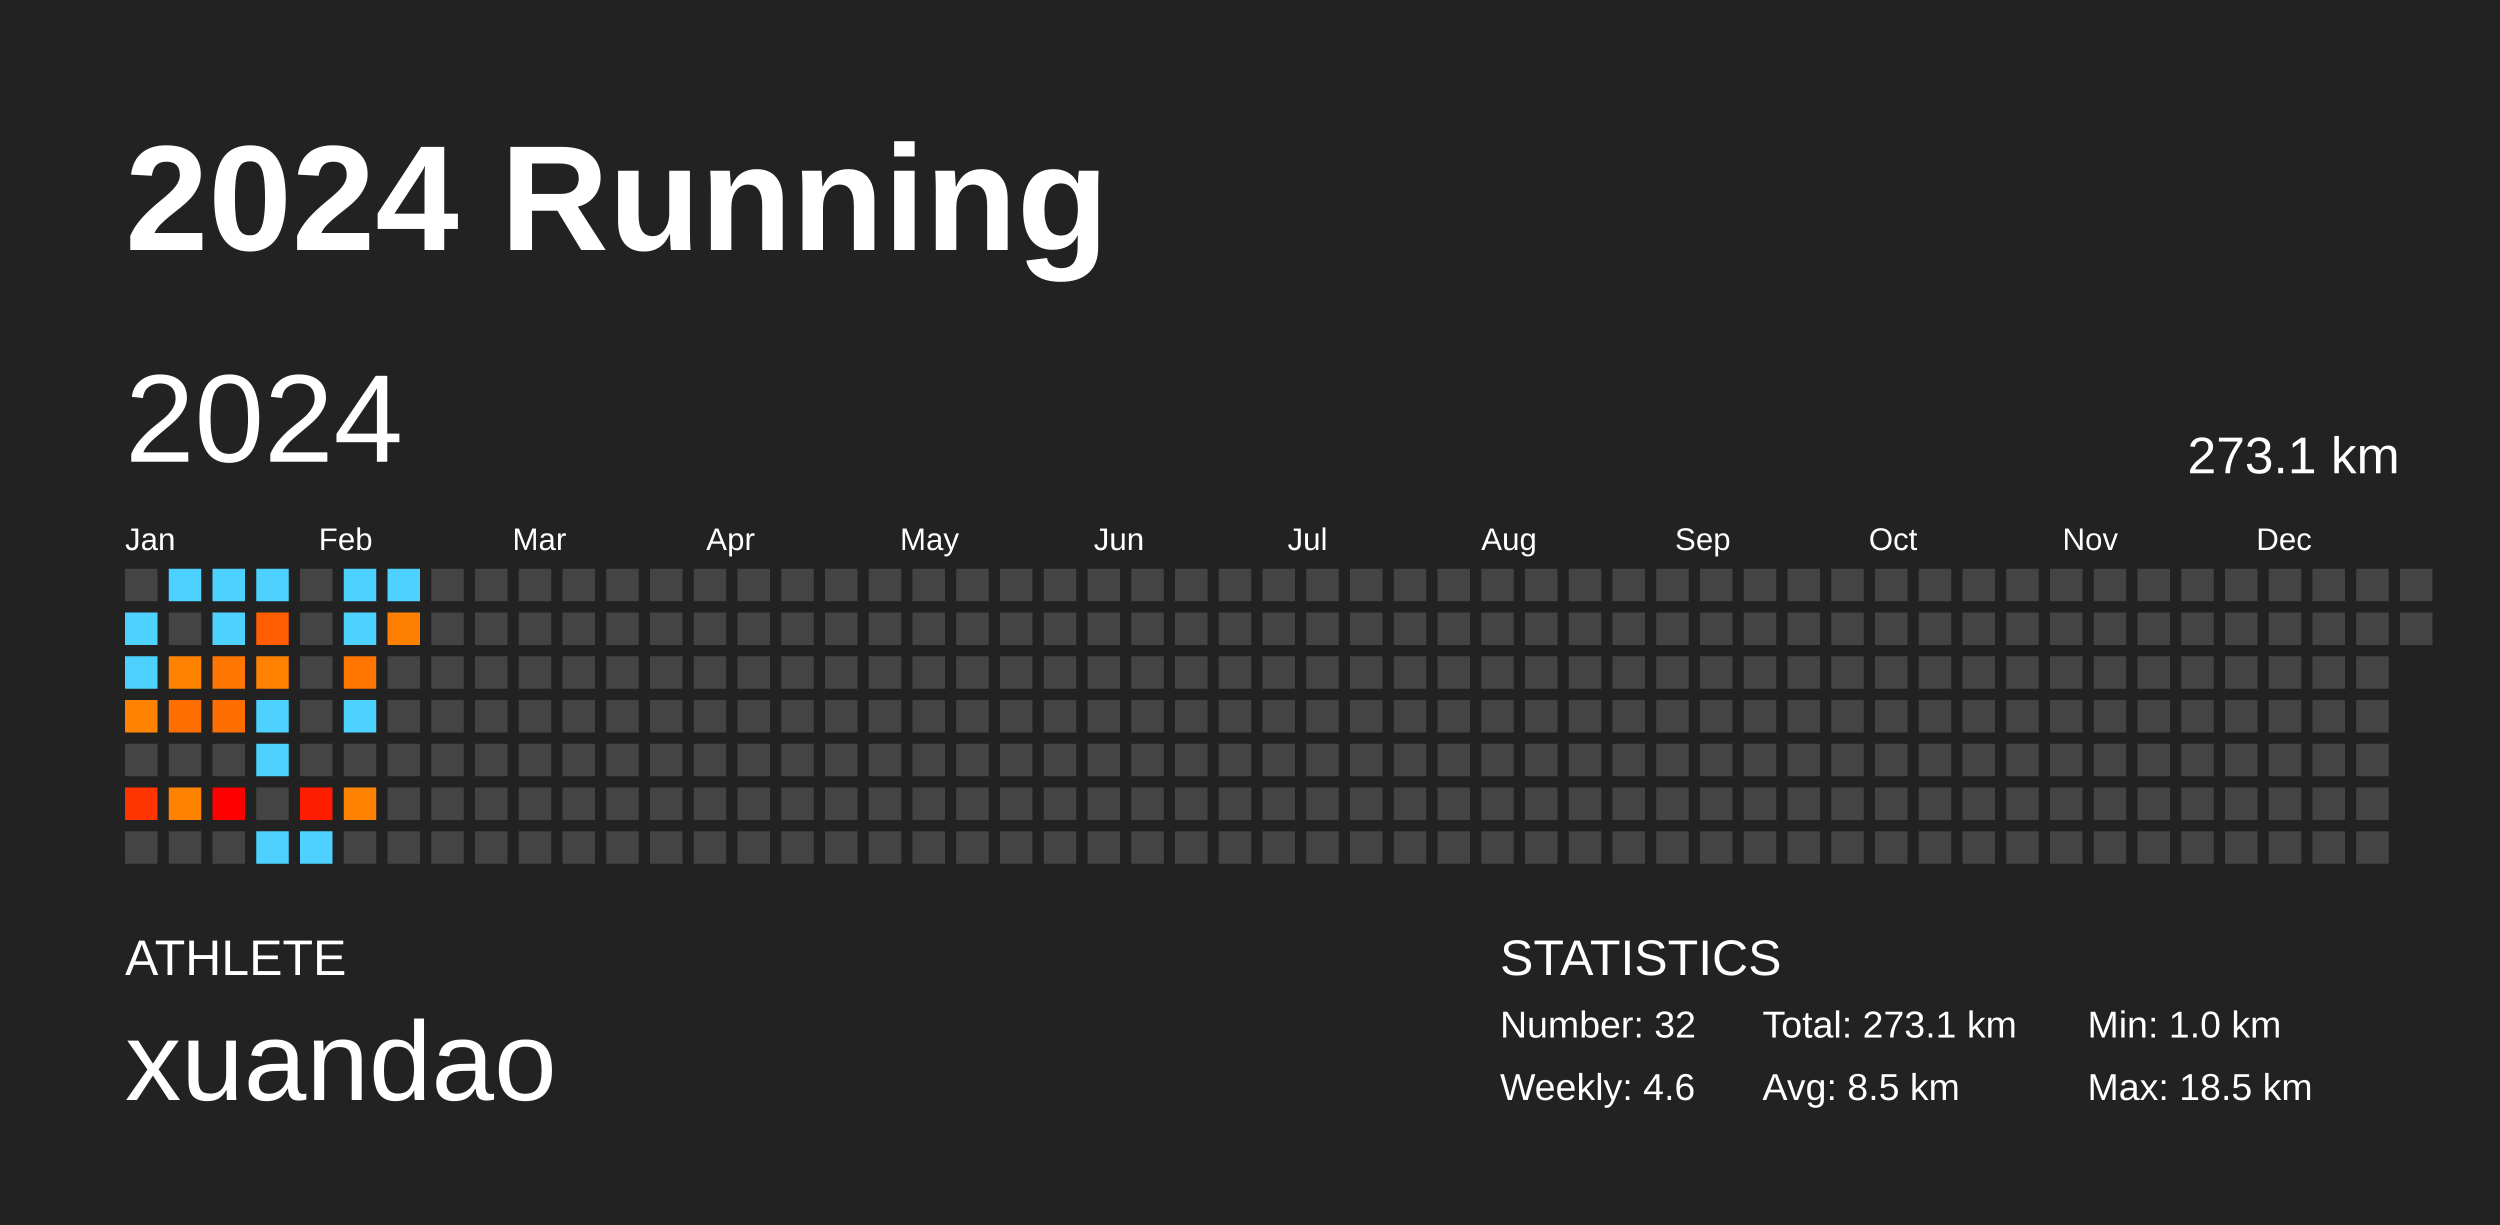
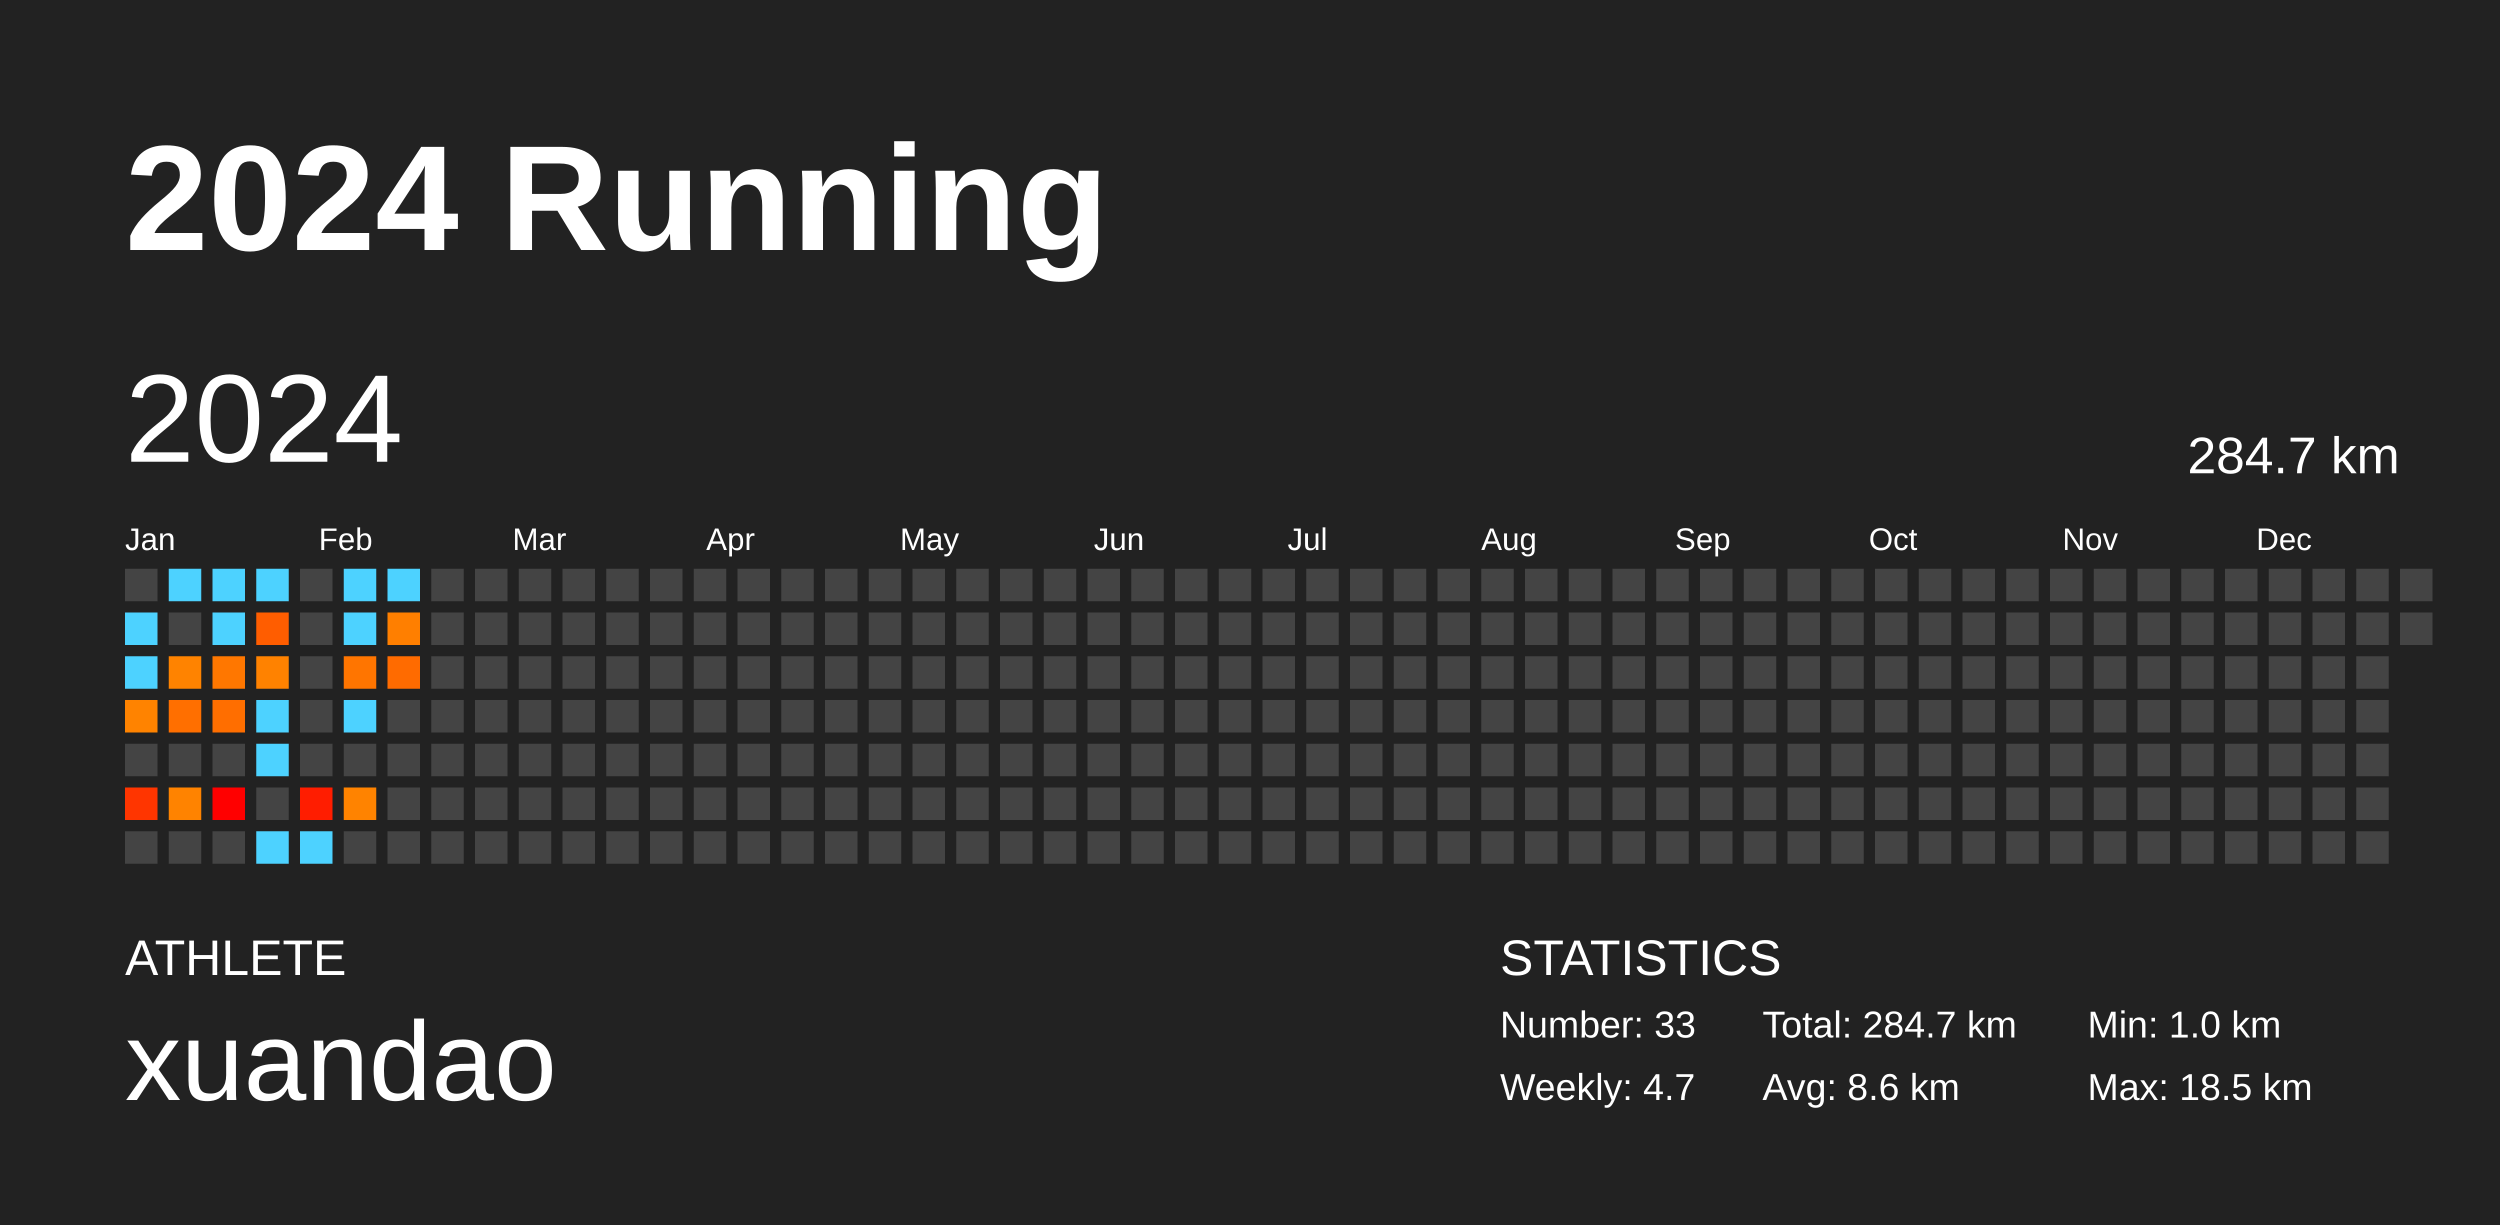
<svg xmlns="http://www.w3.org/2000/svg" baseProfile="full" height="98mm" version="1.1" viewBox="0,0,200,98" width="200mm">
  <defs />
  <rect fill="#222222" height="98" width="200" x="0" y="0" />
  <text fill="#FFFFFF" style="font-size:12px; font-family:Arial; font-weight:bold;" x="10" y="20">2024 Running</text>
  <text fill="#FFFFFF" style="font-size:4px; font-family:Arial" x="10" y="78">ATHLETE</text>
  <text fill="#FFFFFF" style="font-size:9px; font-family:Arial" x="10" y="88">xuandao</text>
  <text fill="#FFFFFF" style="font-size:4px; font-family:Arial" x="120" y="78">STATISTICS</text>
-   <text fill="#FFFFFF" style="font-size:3px; font-family:Arial" x="120" y="83">Number: 32</text>
-   <text fill="#FFFFFF" style="font-size:3px; font-family:Arial" x="120" y="88">Weekly: 4.6</text>
-   <text fill="#FFFFFF" style="font-size:3px; font-family:Arial" x="141" y="83">Total: 273.1 km</text>
-   <text fill="#FFFFFF" style="font-size:3px; font-family:Arial" x="141" y="88">Avg: 8.5 km</text>
+   <text fill="#FFFFFF" style="font-size:3px; font-family:Arial" x="120" y="83">Number: 33</text>
+   <text fill="#FFFFFF" style="font-size:3px; font-family:Arial" x="120" y="88">Weekly: 4.7</text>
+   <text fill="#FFFFFF" style="font-size:3px; font-family:Arial" x="141" y="83">Total: 284.7 km</text>
+   <text fill="#FFFFFF" style="font-size:3px; font-family:Arial" x="141" y="88">Avg: 8.6 km</text>
  <text fill="#FFFFFF" style="font-size:3px; font-family:Arial" x="167" y="83">Min: 1.0 km</text>
  <text fill="#FFFFFF" style="font-size:3px; font-family:Arial" x="167" y="88">Max: 18.5 km</text>
  <text dominant-baseline="hanging" fill="#FFFFFF" style="font-size:10.0px; font-family:Arial;" x="10" y="30">2024</text>
-   <text dominant-baseline="hanging" fill="#FFFFFF" style="font-size:4.125px; font-family:Arial;" x="175" y="35">273.1 km</text>
+   <text dominant-baseline="hanging" fill="#FFFFFF" style="font-size:4.125px; font-family:Arial;" x="175" y="35">284.7 km</text>
  <text fill="#FFFFFF" style="font-size:2.5px; font-family:Arial" x="10.0" y="44">Jan</text>
  <text fill="#FFFFFF" style="font-size:2.5px; font-family:Arial" x="25.5" y="44">Feb</text>
  <text fill="#FFFFFF" style="font-size:2.5px; font-family:Arial" x="41.0" y="44">Mar</text>
  <text fill="#FFFFFF" style="font-size:2.5px; font-family:Arial" x="56.5" y="44">Apr</text>
  <text fill="#FFFFFF" style="font-size:2.5px; font-family:Arial" x="72.0" y="44">May</text>
  <text fill="#FFFFFF" style="font-size:2.5px; font-family:Arial" x="87.5" y="44">Jun</text>
  <text fill="#FFFFFF" style="font-size:2.5px; font-family:Arial" x="103.0" y="44">Jul</text>
  <text fill="#FFFFFF" style="font-size:2.5px; font-family:Arial" x="118.5" y="44">Aug</text>
  <text fill="#FFFFFF" style="font-size:2.5px; font-family:Arial" x="134.0" y="44">Sep</text>
  <text fill="#FFFFFF" style="font-size:2.5px; font-family:Arial" x="149.5" y="44">Oct</text>
  <text fill="#FFFFFF" style="font-size:2.5px; font-family:Arial" x="165.0" y="44">Nov</text>
  <text fill="#FFFFFF" style="font-size:2.5px; font-family:Arial" x="180.5" y="44">Dec</text>
  <rect fill="#444444" height="2.6" width="2.6" x="10.0" y="45.5" />
  <rect fill="#4dd2ff" height="2.6" width="2.6" x="10.0" y="49.0" />
  <rect fill="#4dd2ff" height="2.6" width="2.6" x="10.0" y="52.5" />
  <rect fill="#ff8300" height="2.6" width="2.6" x="10.0" y="56.0" />
  <rect fill="#444444" height="2.6" width="2.6" x="10.0" y="59.5" />
  <rect fill="#ff3500" height="2.6" width="2.6" x="10.0" y="63.0" />
  <rect fill="#444444" height="2.6" width="2.6" x="10.0" y="66.5" />
  <rect fill="#4dd2ff" height="2.6" width="2.6" x="13.5" y="45.5" />
  <rect fill="#444444" height="2.6" width="2.6" x="13.5" y="49.0" />
  <rect fill="#ff8300" height="2.6" width="2.6" x="13.5" y="52.5" />
  <rect fill="#ff6f00" height="2.6" width="2.6" x="13.5" y="56.0" />
  <rect fill="#444444" height="2.6" width="2.6" x="13.5" y="59.5" />
  <rect fill="#ff8300" height="2.6" width="2.6" x="13.5" y="63.0" />
  <rect fill="#444444" height="2.6" width="2.6" x="13.5" y="66.5" />
  <rect fill="#4dd2ff" height="2.6" width="2.6" x="17.0" y="45.5" />
  <rect fill="#4dd2ff" height="2.6" width="2.6" x="17.0" y="49.0" />
  <rect fill="#ff7700" height="2.6" width="2.6" x="17.0" y="52.5" />
  <rect fill="#ff6e00" height="2.6" width="2.6" x="17.0" y="56.0" />
  <rect fill="#444444" height="2.6" width="2.6" x="17.0" y="59.5" />
  <rect fill="#ff0000" height="2.6" width="2.6" x="17.0" y="63.0" />
  <rect fill="#444444" height="2.6" width="2.6" x="17.0" y="66.5" />
  <rect fill="#4dd2ff" height="2.6" width="2.6" x="20.5" y="45.5" />
  <rect fill="#ff5d00" height="2.6" width="2.6" x="20.5" y="49.0" />
  <rect fill="#ff8200" height="2.6" width="2.6" x="20.5" y="52.5" />
  <rect fill="#4dd2ff" height="2.6" width="2.6" x="20.5" y="56.0" />
  <rect fill="#4dd2ff" height="2.6" width="2.6" x="20.5" y="59.5" />
  <rect fill="#444444" height="2.6" width="2.6" x="20.5" y="63.0" />
  <rect fill="#4dd2ff" height="2.6" width="2.6" x="20.5" y="66.5" />
  <rect fill="#444444" height="2.6" width="2.6" x="24.0" y="45.5" />
  <rect fill="#444444" height="2.6" width="2.6" x="24.0" y="49.0" />
  <rect fill="#444444" height="2.6" width="2.6" x="24.0" y="52.5" />
  <rect fill="#444444" height="2.6" width="2.6" x="24.0" y="56.0" />
  <rect fill="#444444" height="2.6" width="2.6" x="24.0" y="59.5" />
  <rect fill="#ff1d00" height="2.6" width="2.6" x="24.0" y="63.0" />
  <rect fill="#4dd2ff" height="2.6" width="2.6" x="24.0" y="66.5" />
  <rect fill="#4dd2ff" height="2.6" width="2.6" x="27.5" y="45.5" />
  <rect fill="#4dd2ff" height="2.6" width="2.6" x="27.5" y="49.0" />
  <rect fill="#ff7500" height="2.6" width="2.6" x="27.5" y="52.5" />
  <rect fill="#4dd2ff" height="2.6" width="2.6" x="27.5" y="56.0" />
  <rect fill="#444444" height="2.6" width="2.6" x="27.5" y="59.5" />
  <rect fill="#ff8300" height="2.6" width="2.6" x="27.5" y="63.0" />
  <rect fill="#444444" height="2.6" width="2.6" x="27.5" y="66.5" />
  <rect fill="#4dd2ff" height="2.6" width="2.6" x="31.0" y="45.5" />
  <rect fill="#ff7f00" height="2.6" width="2.6" x="31.0" y="49.0" />
-   <rect fill="#444444" height="2.6" width="2.6" x="31.0" y="52.5" />
+   <rect fill="#ff6b00" height="2.6" width="2.6" x="31.0" y="52.5" />
  <rect fill="#444444" height="2.6" width="2.6" x="31.0" y="56.0" />
  <rect fill="#444444" height="2.6" width="2.6" x="31.0" y="59.5" />
  <rect fill="#444444" height="2.6" width="2.6" x="31.0" y="63.0" />
  <rect fill="#444444" height="2.6" width="2.6" x="31.0" y="66.5" />
  <rect fill="#444444" height="2.6" width="2.6" x="34.5" y="45.5" />
  <rect fill="#444444" height="2.6" width="2.6" x="34.5" y="49.0" />
  <rect fill="#444444" height="2.6" width="2.6" x="34.5" y="52.5" />
  <rect fill="#444444" height="2.6" width="2.6" x="34.5" y="56.0" />
  <rect fill="#444444" height="2.6" width="2.6" x="34.5" y="59.5" />
  <rect fill="#444444" height="2.6" width="2.6" x="34.5" y="63.0" />
  <rect fill="#444444" height="2.6" width="2.6" x="34.5" y="66.5" />
  <rect fill="#444444" height="2.6" width="2.6" x="38.0" y="45.5" />
  <rect fill="#444444" height="2.6" width="2.6" x="38.0" y="49.0" />
  <rect fill="#444444" height="2.6" width="2.6" x="38.0" y="52.5" />
  <rect fill="#444444" height="2.6" width="2.6" x="38.0" y="56.0" />
  <rect fill="#444444" height="2.6" width="2.6" x="38.0" y="59.5" />
  <rect fill="#444444" height="2.6" width="2.6" x="38.0" y="63.0" />
  <rect fill="#444444" height="2.6" width="2.6" x="38.0" y="66.5" />
  <rect fill="#444444" height="2.6" width="2.6" x="41.5" y="45.5" />
  <rect fill="#444444" height="2.6" width="2.6" x="41.5" y="49.0" />
  <rect fill="#444444" height="2.6" width="2.6" x="41.5" y="52.5" />
  <rect fill="#444444" height="2.6" width="2.6" x="41.5" y="56.0" />
  <rect fill="#444444" height="2.6" width="2.6" x="41.5" y="59.5" />
  <rect fill="#444444" height="2.6" width="2.6" x="41.5" y="63.0" />
  <rect fill="#444444" height="2.6" width="2.6" x="41.5" y="66.5" />
  <rect fill="#444444" height="2.6" width="2.6" x="45.0" y="45.5" />
  <rect fill="#444444" height="2.6" width="2.6" x="45.0" y="49.0" />
  <rect fill="#444444" height="2.6" width="2.6" x="45.0" y="52.5" />
  <rect fill="#444444" height="2.6" width="2.6" x="45.0" y="56.0" />
  <rect fill="#444444" height="2.6" width="2.6" x="45.0" y="59.5" />
  <rect fill="#444444" height="2.6" width="2.6" x="45.0" y="63.0" />
  <rect fill="#444444" height="2.6" width="2.6" x="45.0" y="66.5" />
  <rect fill="#444444" height="2.6" width="2.6" x="48.5" y="45.5" />
  <rect fill="#444444" height="2.6" width="2.6" x="48.5" y="49.0" />
  <rect fill="#444444" height="2.6" width="2.6" x="48.5" y="52.5" />
  <rect fill="#444444" height="2.6" width="2.6" x="48.5" y="56.0" />
  <rect fill="#444444" height="2.6" width="2.6" x="48.5" y="59.5" />
  <rect fill="#444444" height="2.6" width="2.6" x="48.5" y="63.0" />
  <rect fill="#444444" height="2.6" width="2.6" x="48.5" y="66.5" />
  <rect fill="#444444" height="2.6" width="2.6" x="52.0" y="45.5" />
  <rect fill="#444444" height="2.6" width="2.6" x="52.0" y="49.0" />
  <rect fill="#444444" height="2.6" width="2.6" x="52.0" y="52.5" />
  <rect fill="#444444" height="2.6" width="2.6" x="52.0" y="56.0" />
  <rect fill="#444444" height="2.6" width="2.6" x="52.0" y="59.5" />
  <rect fill="#444444" height="2.6" width="2.6" x="52.0" y="63.0" />
  <rect fill="#444444" height="2.6" width="2.6" x="52.0" y="66.5" />
  <rect fill="#444444" height="2.6" width="2.6" x="55.5" y="45.5" />
  <rect fill="#444444" height="2.6" width="2.6" x="55.5" y="49.0" />
  <rect fill="#444444" height="2.6" width="2.6" x="55.5" y="52.5" />
  <rect fill="#444444" height="2.6" width="2.6" x="55.5" y="56.0" />
  <rect fill="#444444" height="2.6" width="2.6" x="55.5" y="59.5" />
  <rect fill="#444444" height="2.6" width="2.6" x="55.5" y="63.0" />
  <rect fill="#444444" height="2.6" width="2.6" x="55.5" y="66.5" />
  <rect fill="#444444" height="2.6" width="2.6" x="59.0" y="45.5" />
  <rect fill="#444444" height="2.6" width="2.6" x="59.0" y="49.0" />
  <rect fill="#444444" height="2.6" width="2.6" x="59.0" y="52.5" />
  <rect fill="#444444" height="2.6" width="2.6" x="59.0" y="56.0" />
  <rect fill="#444444" height="2.6" width="2.6" x="59.0" y="59.5" />
  <rect fill="#444444" height="2.6" width="2.6" x="59.0" y="63.0" />
  <rect fill="#444444" height="2.6" width="2.6" x="59.0" y="66.5" />
  <rect fill="#444444" height="2.6" width="2.6" x="62.5" y="45.5" />
  <rect fill="#444444" height="2.6" width="2.6" x="62.5" y="49.0" />
  <rect fill="#444444" height="2.6" width="2.6" x="62.5" y="52.5" />
  <rect fill="#444444" height="2.6" width="2.6" x="62.5" y="56.0" />
  <rect fill="#444444" height="2.6" width="2.6" x="62.5" y="59.5" />
  <rect fill="#444444" height="2.6" width="2.6" x="62.5" y="63.0" />
  <rect fill="#444444" height="2.6" width="2.6" x="62.5" y="66.5" />
  <rect fill="#444444" height="2.6" width="2.6" x="66.0" y="45.5" />
  <rect fill="#444444" height="2.6" width="2.6" x="66.0" y="49.0" />
  <rect fill="#444444" height="2.6" width="2.6" x="66.0" y="52.5" />
  <rect fill="#444444" height="2.6" width="2.6" x="66.0" y="56.0" />
  <rect fill="#444444" height="2.6" width="2.6" x="66.0" y="59.5" />
  <rect fill="#444444" height="2.6" width="2.6" x="66.0" y="63.0" />
  <rect fill="#444444" height="2.6" width="2.6" x="66.0" y="66.5" />
  <rect fill="#444444" height="2.6" width="2.6" x="69.5" y="45.5" />
  <rect fill="#444444" height="2.6" width="2.6" x="69.5" y="49.0" />
  <rect fill="#444444" height="2.6" width="2.6" x="69.5" y="52.5" />
  <rect fill="#444444" height="2.6" width="2.6" x="69.5" y="56.0" />
  <rect fill="#444444" height="2.6" width="2.6" x="69.5" y="59.5" />
  <rect fill="#444444" height="2.6" width="2.6" x="69.5" y="63.0" />
  <rect fill="#444444" height="2.6" width="2.6" x="69.5" y="66.5" />
  <rect fill="#444444" height="2.6" width="2.6" x="73.0" y="45.5" />
  <rect fill="#444444" height="2.6" width="2.6" x="73.0" y="49.0" />
  <rect fill="#444444" height="2.6" width="2.6" x="73.0" y="52.5" />
  <rect fill="#444444" height="2.6" width="2.6" x="73.0" y="56.0" />
  <rect fill="#444444" height="2.6" width="2.6" x="73.0" y="59.5" />
  <rect fill="#444444" height="2.6" width="2.6" x="73.0" y="63.0" />
  <rect fill="#444444" height="2.6" width="2.6" x="73.0" y="66.5" />
  <rect fill="#444444" height="2.6" width="2.6" x="76.5" y="45.5" />
  <rect fill="#444444" height="2.6" width="2.6" x="76.5" y="49.0" />
  <rect fill="#444444" height="2.6" width="2.6" x="76.5" y="52.5" />
  <rect fill="#444444" height="2.6" width="2.6" x="76.5" y="56.0" />
  <rect fill="#444444" height="2.6" width="2.6" x="76.5" y="59.5" />
  <rect fill="#444444" height="2.6" width="2.6" x="76.5" y="63.0" />
  <rect fill="#444444" height="2.6" width="2.6" x="76.5" y="66.5" />
  <rect fill="#444444" height="2.6" width="2.6" x="80.0" y="45.5" />
  <rect fill="#444444" height="2.6" width="2.6" x="80.0" y="49.0" />
  <rect fill="#444444" height="2.6" width="2.6" x="80.0" y="52.5" />
  <rect fill="#444444" height="2.6" width="2.6" x="80.0" y="56.0" />
  <rect fill="#444444" height="2.6" width="2.6" x="80.0" y="59.5" />
  <rect fill="#444444" height="2.6" width="2.6" x="80.0" y="63.0" />
  <rect fill="#444444" height="2.6" width="2.6" x="80.0" y="66.5" />
  <rect fill="#444444" height="2.6" width="2.6" x="83.5" y="45.5" />
  <rect fill="#444444" height="2.6" width="2.6" x="83.5" y="49.0" />
  <rect fill="#444444" height="2.6" width="2.6" x="83.5" y="52.5" />
  <rect fill="#444444" height="2.6" width="2.6" x="83.5" y="56.0" />
  <rect fill="#444444" height="2.6" width="2.6" x="83.5" y="59.5" />
  <rect fill="#444444" height="2.6" width="2.6" x="83.5" y="63.0" />
  <rect fill="#444444" height="2.6" width="2.6" x="83.5" y="66.5" />
  <rect fill="#444444" height="2.6" width="2.6" x="87.0" y="45.5" />
  <rect fill="#444444" height="2.6" width="2.6" x="87.0" y="49.0" />
  <rect fill="#444444" height="2.6" width="2.6" x="87.0" y="52.5" />
  <rect fill="#444444" height="2.6" width="2.6" x="87.0" y="56.0" />
  <rect fill="#444444" height="2.6" width="2.6" x="87.0" y="59.5" />
  <rect fill="#444444" height="2.6" width="2.6" x="87.0" y="63.0" />
  <rect fill="#444444" height="2.6" width="2.6" x="87.0" y="66.5" />
  <rect fill="#444444" height="2.6" width="2.6" x="90.5" y="45.5" />
  <rect fill="#444444" height="2.6" width="2.6" x="90.5" y="49.0" />
  <rect fill="#444444" height="2.6" width="2.6" x="90.5" y="52.5" />
  <rect fill="#444444" height="2.6" width="2.6" x="90.5" y="56.0" />
  <rect fill="#444444" height="2.6" width="2.6" x="90.5" y="59.5" />
  <rect fill="#444444" height="2.6" width="2.6" x="90.5" y="63.0" />
  <rect fill="#444444" height="2.6" width="2.6" x="90.5" y="66.5" />
  <rect fill="#444444" height="2.6" width="2.6" x="94.0" y="45.5" />
  <rect fill="#444444" height="2.6" width="2.6" x="94.0" y="49.0" />
  <rect fill="#444444" height="2.6" width="2.6" x="94.0" y="52.5" />
  <rect fill="#444444" height="2.6" width="2.6" x="94.0" y="56.0" />
  <rect fill="#444444" height="2.6" width="2.6" x="94.0" y="59.5" />
  <rect fill="#444444" height="2.6" width="2.6" x="94.0" y="63.0" />
  <rect fill="#444444" height="2.6" width="2.6" x="94.0" y="66.5" />
  <rect fill="#444444" height="2.6" width="2.6" x="97.5" y="45.5" />
  <rect fill="#444444" height="2.6" width="2.6" x="97.5" y="49.0" />
  <rect fill="#444444" height="2.6" width="2.6" x="97.5" y="52.5" />
  <rect fill="#444444" height="2.6" width="2.6" x="97.5" y="56.0" />
  <rect fill="#444444" height="2.6" width="2.6" x="97.5" y="59.5" />
  <rect fill="#444444" height="2.6" width="2.6" x="97.5" y="63.0" />
  <rect fill="#444444" height="2.6" width="2.6" x="97.5" y="66.5" />
  <rect fill="#444444" height="2.6" width="2.6" x="101.0" y="45.5" />
  <rect fill="#444444" height="2.6" width="2.6" x="101.0" y="49.0" />
  <rect fill="#444444" height="2.6" width="2.6" x="101.0" y="52.5" />
  <rect fill="#444444" height="2.6" width="2.6" x="101.0" y="56.0" />
  <rect fill="#444444" height="2.6" width="2.6" x="101.0" y="59.5" />
  <rect fill="#444444" height="2.6" width="2.6" x="101.0" y="63.0" />
  <rect fill="#444444" height="2.6" width="2.6" x="101.0" y="66.5" />
  <rect fill="#444444" height="2.6" width="2.6" x="104.5" y="45.5" />
  <rect fill="#444444" height="2.6" width="2.6" x="104.5" y="49.0" />
  <rect fill="#444444" height="2.6" width="2.6" x="104.5" y="52.5" />
  <rect fill="#444444" height="2.6" width="2.6" x="104.5" y="56.0" />
  <rect fill="#444444" height="2.6" width="2.6" x="104.5" y="59.5" />
  <rect fill="#444444" height="2.6" width="2.6" x="104.5" y="63.0" />
  <rect fill="#444444" height="2.6" width="2.6" x="104.5" y="66.5" />
  <rect fill="#444444" height="2.6" width="2.6" x="108.0" y="45.5" />
  <rect fill="#444444" height="2.6" width="2.6" x="108.0" y="49.0" />
  <rect fill="#444444" height="2.6" width="2.6" x="108.0" y="52.5" />
  <rect fill="#444444" height="2.6" width="2.6" x="108.0" y="56.0" />
  <rect fill="#444444" height="2.6" width="2.6" x="108.0" y="59.5" />
  <rect fill="#444444" height="2.6" width="2.6" x="108.0" y="63.0" />
  <rect fill="#444444" height="2.6" width="2.6" x="108.0" y="66.5" />
  <rect fill="#444444" height="2.6" width="2.6" x="111.5" y="45.5" />
  <rect fill="#444444" height="2.6" width="2.6" x="111.5" y="49.0" />
  <rect fill="#444444" height="2.6" width="2.6" x="111.5" y="52.5" />
  <rect fill="#444444" height="2.6" width="2.6" x="111.5" y="56.0" />
  <rect fill="#444444" height="2.6" width="2.6" x="111.5" y="59.5" />
  <rect fill="#444444" height="2.6" width="2.6" x="111.5" y="63.0" />
  <rect fill="#444444" height="2.6" width="2.6" x="111.5" y="66.5" />
  <rect fill="#444444" height="2.6" width="2.6" x="115.0" y="45.5" />
  <rect fill="#444444" height="2.6" width="2.6" x="115.0" y="49.0" />
  <rect fill="#444444" height="2.6" width="2.6" x="115.0" y="52.5" />
  <rect fill="#444444" height="2.6" width="2.6" x="115.0" y="56.0" />
  <rect fill="#444444" height="2.6" width="2.6" x="115.0" y="59.5" />
  <rect fill="#444444" height="2.6" width="2.6" x="115.0" y="63.0" />
  <rect fill="#444444" height="2.6" width="2.6" x="115.0" y="66.5" />
  <rect fill="#444444" height="2.6" width="2.6" x="118.5" y="45.5" />
  <rect fill="#444444" height="2.6" width="2.6" x="118.5" y="49.0" />
  <rect fill="#444444" height="2.6" width="2.6" x="118.5" y="52.5" />
  <rect fill="#444444" height="2.6" width="2.6" x="118.5" y="56.0" />
  <rect fill="#444444" height="2.6" width="2.6" x="118.5" y="59.5" />
  <rect fill="#444444" height="2.6" width="2.6" x="118.5" y="63.0" />
  <rect fill="#444444" height="2.6" width="2.6" x="118.5" y="66.5" />
  <rect fill="#444444" height="2.6" width="2.6" x="122.0" y="45.5" />
  <rect fill="#444444" height="2.6" width="2.6" x="122.0" y="49.0" />
  <rect fill="#444444" height="2.6" width="2.6" x="122.0" y="52.5" />
  <rect fill="#444444" height="2.6" width="2.6" x="122.0" y="56.0" />
  <rect fill="#444444" height="2.6" width="2.6" x="122.0" y="59.5" />
  <rect fill="#444444" height="2.6" width="2.6" x="122.0" y="63.0" />
  <rect fill="#444444" height="2.6" width="2.6" x="122.0" y="66.5" />
  <rect fill="#444444" height="2.6" width="2.6" x="125.5" y="45.5" />
  <rect fill="#444444" height="2.6" width="2.6" x="125.5" y="49.0" />
  <rect fill="#444444" height="2.6" width="2.6" x="125.5" y="52.5" />
  <rect fill="#444444" height="2.6" width="2.6" x="125.5" y="56.0" />
  <rect fill="#444444" height="2.6" width="2.6" x="125.5" y="59.5" />
  <rect fill="#444444" height="2.6" width="2.6" x="125.5" y="63.0" />
  <rect fill="#444444" height="2.6" width="2.6" x="125.5" y="66.5" />
  <rect fill="#444444" height="2.6" width="2.6" x="129.0" y="45.5" />
  <rect fill="#444444" height="2.6" width="2.6" x="129.0" y="49.0" />
  <rect fill="#444444" height="2.6" width="2.6" x="129.0" y="52.5" />
  <rect fill="#444444" height="2.6" width="2.6" x="129.0" y="56.0" />
  <rect fill="#444444" height="2.6" width="2.6" x="129.0" y="59.5" />
  <rect fill="#444444" height="2.6" width="2.6" x="129.0" y="63.0" />
  <rect fill="#444444" height="2.6" width="2.6" x="129.0" y="66.5" />
  <rect fill="#444444" height="2.6" width="2.6" x="132.5" y="45.5" />
  <rect fill="#444444" height="2.6" width="2.6" x="132.5" y="49.0" />
  <rect fill="#444444" height="2.6" width="2.6" x="132.5" y="52.5" />
  <rect fill="#444444" height="2.6" width="2.6" x="132.5" y="56.0" />
  <rect fill="#444444" height="2.6" width="2.6" x="132.5" y="59.5" />
  <rect fill="#444444" height="2.6" width="2.6" x="132.5" y="63.0" />
  <rect fill="#444444" height="2.6" width="2.6" x="132.5" y="66.5" />
  <rect fill="#444444" height="2.6" width="2.6" x="136.0" y="45.5" />
  <rect fill="#444444" height="2.6" width="2.6" x="136.0" y="49.0" />
  <rect fill="#444444" height="2.6" width="2.6" x="136.0" y="52.5" />
  <rect fill="#444444" height="2.6" width="2.6" x="136.0" y="56.0" />
  <rect fill="#444444" height="2.6" width="2.6" x="136.0" y="59.5" />
  <rect fill="#444444" height="2.6" width="2.6" x="136.0" y="63.0" />
  <rect fill="#444444" height="2.6" width="2.6" x="136.0" y="66.5" />
  <rect fill="#444444" height="2.6" width="2.6" x="139.5" y="45.5" />
  <rect fill="#444444" height="2.6" width="2.6" x="139.5" y="49.0" />
  <rect fill="#444444" height="2.6" width="2.6" x="139.5" y="52.5" />
  <rect fill="#444444" height="2.6" width="2.6" x="139.5" y="56.0" />
  <rect fill="#444444" height="2.6" width="2.6" x="139.5" y="59.5" />
  <rect fill="#444444" height="2.6" width="2.6" x="139.5" y="63.0" />
  <rect fill="#444444" height="2.6" width="2.6" x="139.5" y="66.5" />
  <rect fill="#444444" height="2.6" width="2.6" x="143.0" y="45.5" />
  <rect fill="#444444" height="2.6" width="2.6" x="143.0" y="49.0" />
  <rect fill="#444444" height="2.6" width="2.6" x="143.0" y="52.5" />
  <rect fill="#444444" height="2.6" width="2.6" x="143.0" y="56.0" />
  <rect fill="#444444" height="2.6" width="2.6" x="143.0" y="59.5" />
  <rect fill="#444444" height="2.6" width="2.6" x="143.0" y="63.0" />
  <rect fill="#444444" height="2.6" width="2.6" x="143.0" y="66.5" />
  <rect fill="#444444" height="2.6" width="2.6" x="146.5" y="45.5" />
  <rect fill="#444444" height="2.6" width="2.6" x="146.5" y="49.0" />
  <rect fill="#444444" height="2.6" width="2.6" x="146.5" y="52.5" />
  <rect fill="#444444" height="2.6" width="2.6" x="146.5" y="56.0" />
  <rect fill="#444444" height="2.6" width="2.6" x="146.5" y="59.5" />
  <rect fill="#444444" height="2.6" width="2.6" x="146.5" y="63.0" />
  <rect fill="#444444" height="2.6" width="2.6" x="146.5" y="66.5" />
  <rect fill="#444444" height="2.6" width="2.6" x="150.0" y="45.5" />
  <rect fill="#444444" height="2.6" width="2.6" x="150.0" y="49.0" />
  <rect fill="#444444" height="2.6" width="2.6" x="150.0" y="52.5" />
  <rect fill="#444444" height="2.6" width="2.6" x="150.0" y="56.0" />
  <rect fill="#444444" height="2.6" width="2.6" x="150.0" y="59.5" />
  <rect fill="#444444" height="2.6" width="2.6" x="150.0" y="63.0" />
  <rect fill="#444444" height="2.6" width="2.6" x="150.0" y="66.5" />
  <rect fill="#444444" height="2.6" width="2.6" x="153.5" y="45.5" />
  <rect fill="#444444" height="2.6" width="2.6" x="153.5" y="49.0" />
  <rect fill="#444444" height="2.6" width="2.6" x="153.5" y="52.5" />
  <rect fill="#444444" height="2.6" width="2.6" x="153.5" y="56.0" />
  <rect fill="#444444" height="2.6" width="2.6" x="153.5" y="59.5" />
  <rect fill="#444444" height="2.6" width="2.6" x="153.5" y="63.0" />
  <rect fill="#444444" height="2.6" width="2.6" x="153.5" y="66.5" />
  <rect fill="#444444" height="2.6" width="2.6" x="157.0" y="45.5" />
  <rect fill="#444444" height="2.6" width="2.6" x="157.0" y="49.0" />
  <rect fill="#444444" height="2.6" width="2.6" x="157.0" y="52.5" />
  <rect fill="#444444" height="2.6" width="2.6" x="157.0" y="56.0" />
  <rect fill="#444444" height="2.6" width="2.6" x="157.0" y="59.5" />
  <rect fill="#444444" height="2.6" width="2.6" x="157.0" y="63.0" />
  <rect fill="#444444" height="2.6" width="2.6" x="157.0" y="66.5" />
  <rect fill="#444444" height="2.6" width="2.6" x="160.5" y="45.5" />
  <rect fill="#444444" height="2.6" width="2.6" x="160.5" y="49.0" />
  <rect fill="#444444" height="2.6" width="2.6" x="160.5" y="52.5" />
  <rect fill="#444444" height="2.6" width="2.6" x="160.5" y="56.0" />
  <rect fill="#444444" height="2.6" width="2.6" x="160.5" y="59.5" />
  <rect fill="#444444" height="2.6" width="2.6" x="160.5" y="63.0" />
  <rect fill="#444444" height="2.6" width="2.6" x="160.5" y="66.5" />
  <rect fill="#444444" height="2.6" width="2.6" x="164.0" y="45.5" />
  <rect fill="#444444" height="2.6" width="2.6" x="164.0" y="49.0" />
  <rect fill="#444444" height="2.6" width="2.6" x="164.0" y="52.5" />
  <rect fill="#444444" height="2.6" width="2.6" x="164.0" y="56.0" />
  <rect fill="#444444" height="2.6" width="2.6" x="164.0" y="59.5" />
  <rect fill="#444444" height="2.6" width="2.6" x="164.0" y="63.0" />
  <rect fill="#444444" height="2.6" width="2.6" x="164.0" y="66.5" />
  <rect fill="#444444" height="2.6" width="2.6" x="167.5" y="45.5" />
  <rect fill="#444444" height="2.6" width="2.6" x="167.5" y="49.0" />
  <rect fill="#444444" height="2.6" width="2.6" x="167.5" y="52.5" />
  <rect fill="#444444" height="2.6" width="2.6" x="167.5" y="56.0" />
  <rect fill="#444444" height="2.6" width="2.6" x="167.5" y="59.5" />
  <rect fill="#444444" height="2.6" width="2.6" x="167.5" y="63.0" />
  <rect fill="#444444" height="2.6" width="2.6" x="167.5" y="66.5" />
  <rect fill="#444444" height="2.6" width="2.6" x="171.0" y="45.5" />
  <rect fill="#444444" height="2.6" width="2.6" x="171.0" y="49.0" />
  <rect fill="#444444" height="2.6" width="2.6" x="171.0" y="52.5" />
  <rect fill="#444444" height="2.6" width="2.6" x="171.0" y="56.0" />
  <rect fill="#444444" height="2.6" width="2.6" x="171.0" y="59.5" />
  <rect fill="#444444" height="2.6" width="2.6" x="171.0" y="63.0" />
  <rect fill="#444444" height="2.6" width="2.6" x="171.0" y="66.5" />
  <rect fill="#444444" height="2.6" width="2.6" x="174.5" y="45.5" />
  <rect fill="#444444" height="2.6" width="2.6" x="174.5" y="49.0" />
  <rect fill="#444444" height="2.6" width="2.6" x="174.5" y="52.5" />
  <rect fill="#444444" height="2.6" width="2.6" x="174.5" y="56.0" />
  <rect fill="#444444" height="2.6" width="2.6" x="174.5" y="59.5" />
  <rect fill="#444444" height="2.6" width="2.6" x="174.5" y="63.0" />
  <rect fill="#444444" height="2.6" width="2.6" x="174.5" y="66.5" />
  <rect fill="#444444" height="2.6" width="2.6" x="178.0" y="45.5" />
  <rect fill="#444444" height="2.6" width="2.6" x="178.0" y="49.0" />
  <rect fill="#444444" height="2.6" width="2.6" x="178.0" y="52.5" />
  <rect fill="#444444" height="2.6" width="2.6" x="178.0" y="56.0" />
  <rect fill="#444444" height="2.6" width="2.6" x="178.0" y="59.5" />
  <rect fill="#444444" height="2.6" width="2.6" x="178.0" y="63.0" />
  <rect fill="#444444" height="2.6" width="2.6" x="178.0" y="66.5" />
  <rect fill="#444444" height="2.6" width="2.6" x="181.5" y="45.5" />
  <rect fill="#444444" height="2.6" width="2.6" x="181.5" y="49.0" />
  <rect fill="#444444" height="2.6" width="2.6" x="181.5" y="52.5" />
  <rect fill="#444444" height="2.6" width="2.6" x="181.5" y="56.0" />
  <rect fill="#444444" height="2.6" width="2.6" x="181.5" y="59.5" />
  <rect fill="#444444" height="2.6" width="2.6" x="181.5" y="63.0" />
  <rect fill="#444444" height="2.6" width="2.6" x="181.5" y="66.5" />
  <rect fill="#444444" height="2.6" width="2.6" x="185.0" y="45.5" />
  <rect fill="#444444" height="2.6" width="2.6" x="185.0" y="49.0" />
  <rect fill="#444444" height="2.6" width="2.6" x="185.0" y="52.5" />
  <rect fill="#444444" height="2.6" width="2.6" x="185.0" y="56.0" />
  <rect fill="#444444" height="2.6" width="2.6" x="185.0" y="59.5" />
  <rect fill="#444444" height="2.6" width="2.6" x="185.0" y="63.0" />
  <rect fill="#444444" height="2.6" width="2.6" x="185.0" y="66.5" />
  <rect fill="#444444" height="2.6" width="2.6" x="188.5" y="45.5" />
  <rect fill="#444444" height="2.6" width="2.6" x="188.5" y="49.0" />
  <rect fill="#444444" height="2.6" width="2.6" x="188.5" y="52.5" />
  <rect fill="#444444" height="2.6" width="2.6" x="188.5" y="56.0" />
  <rect fill="#444444" height="2.6" width="2.6" x="188.5" y="59.5" />
  <rect fill="#444444" height="2.6" width="2.6" x="188.5" y="63.0" />
  <rect fill="#444444" height="2.6" width="2.6" x="188.5" y="66.5" />
  <rect fill="#444444" height="2.6" width="2.6" x="192.0" y="45.5" />
  <rect fill="#444444" height="2.6" width="2.6" x="192.0" y="49.0" />
</svg>
